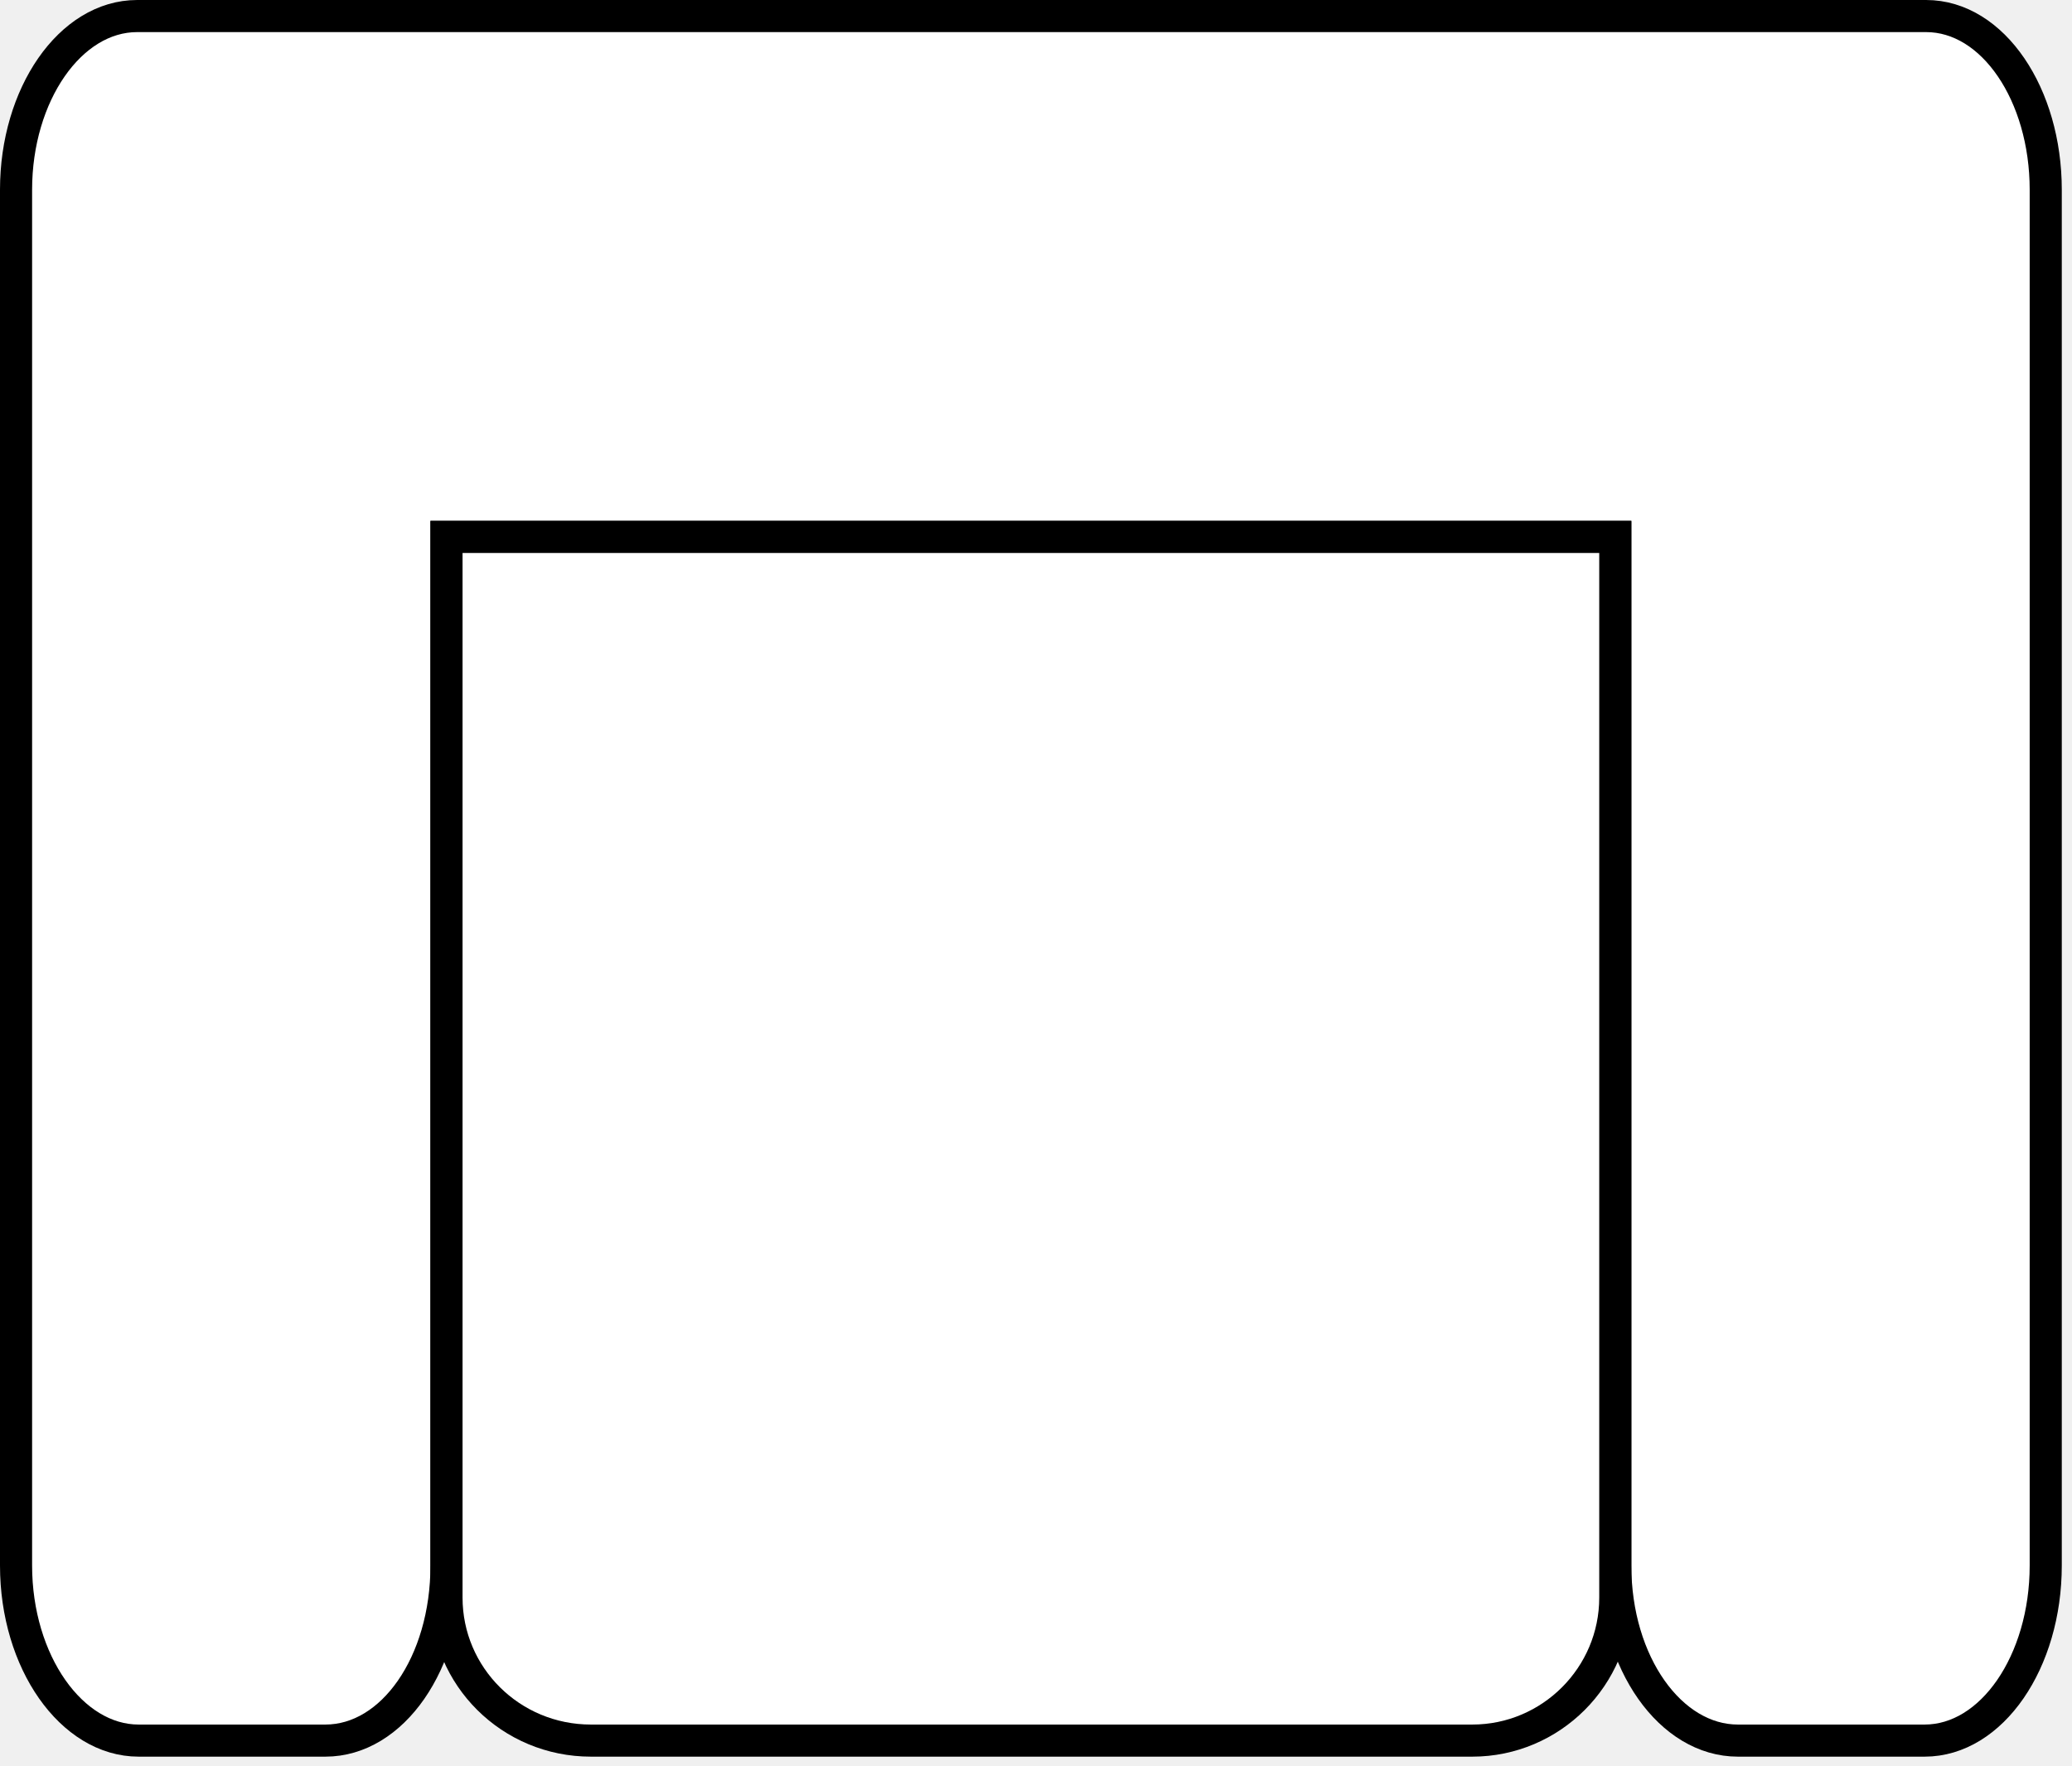
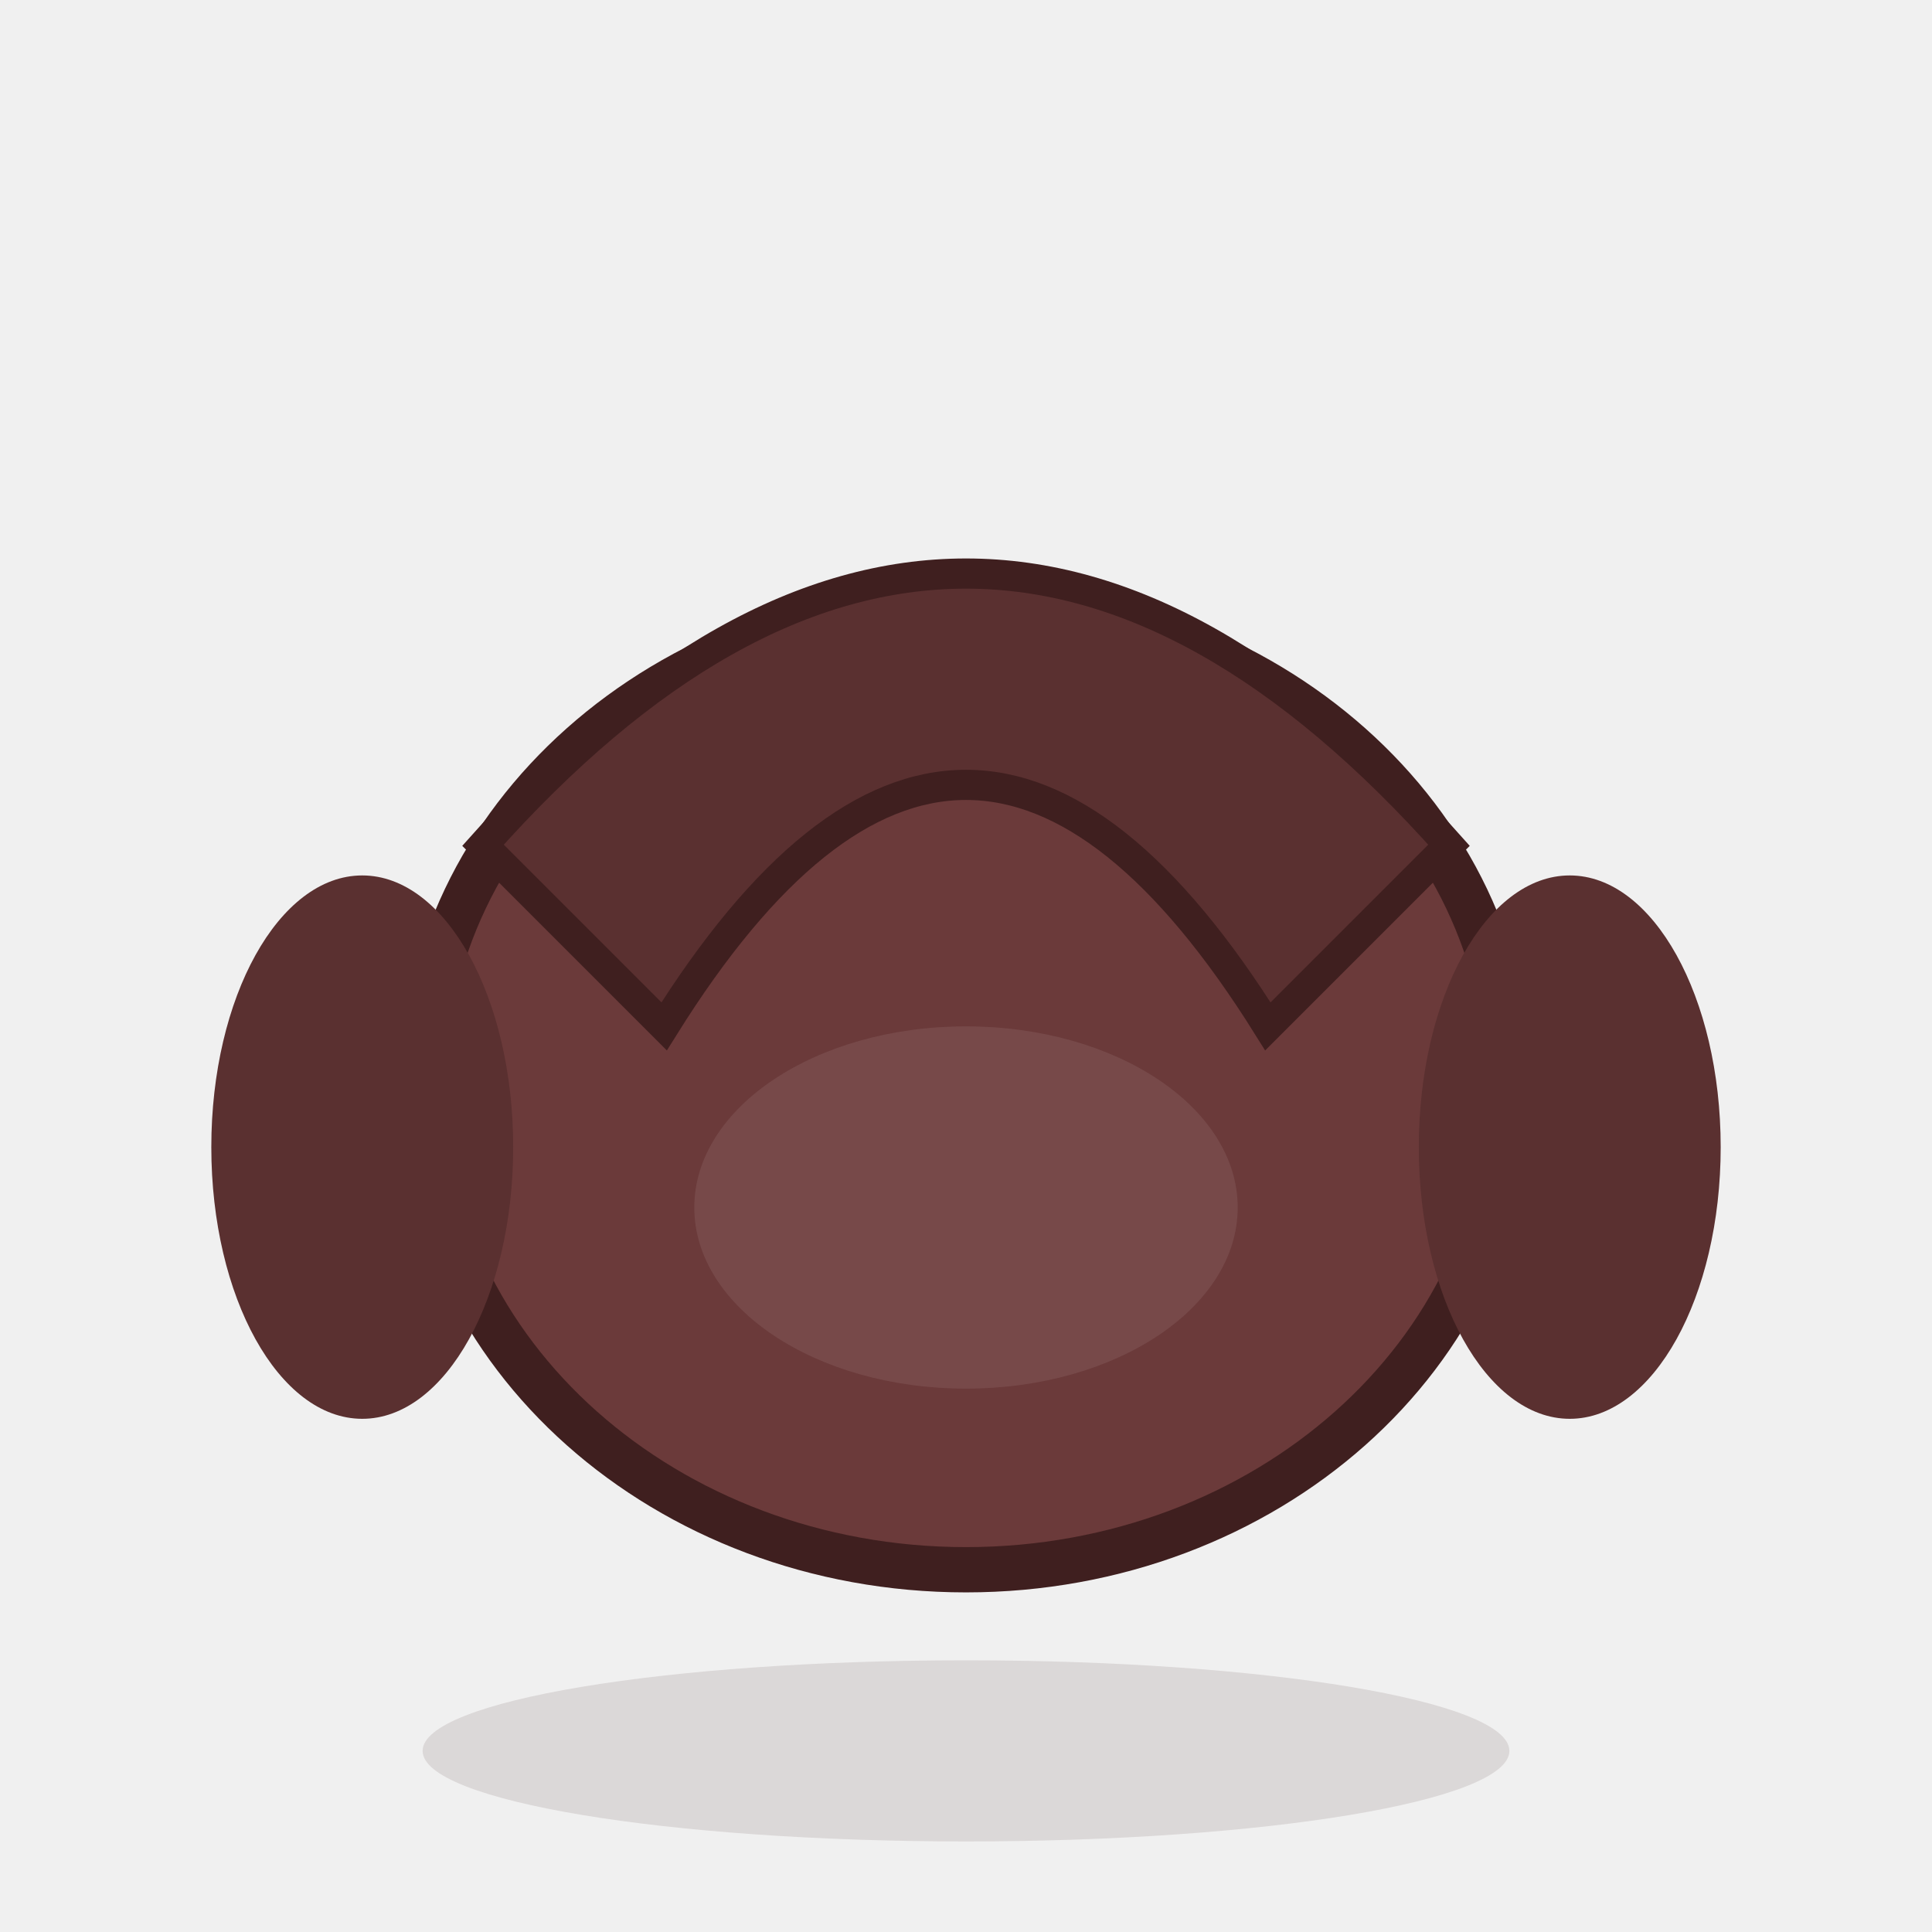
- <svg xmlns="http://www.w3.org/2000/svg" version="1.2" viewBox="0 0 142 121" width="142" height="121">
-   <style>
- 		.s0 { fill: #ffffff;stroke: #000000;stroke-linecap: square;stroke-width: 2.2 } 
- 	</style>
-   <g id="&lt;Group&gt;">
-     <path id="&lt;Path&gt;" class="s0" d="m140.2 13v94.3c0 6.6-3.7 12-8.3 12h-12.8c-4.6 0-8.4-5.3-8.4-12v-70.5h-80.1v70.5c0 6.7-3.7 12-8.3 12h-12.8c-4.6 0-8.4-5.4-8.4-12v-94.3c0-6.5 3.7-11.9 8.3-11.9h1.4 113.7 7.5c4.6 0 8.2 5.4 8.2 11.9z" />
-     <path id="&lt;Path&gt;" class="s0" d="m30.6 109.5v-72.7h80.1v72.7c0 5.4-4.4 9.8-9.8 9.8h-60.4c-5.5 0-9.9-4.4-9.9-9.8z" />
-   </g>
+ <svg xmlns="http://www.w3.org/2000/svg" viewBox="0 0 64 64" width="64" height="64">
+   <ellipse cx="32" cy="58" rx="18" ry="3" fill="#3F1F1F" opacity="0.12" />
+   <ellipse cx="32" cy="36" rx="18" ry="16" fill="#6B3A3A" stroke="#3F1F1F" stroke-width="1.5" />
+   <path d="M16 28 Q32 10 48 28 L42 34 Q32 18 22 34 Z" fill="#5A3030" stroke="#3F1F1F" stroke-width="1" />
+   <ellipse cx="12" cy="38" rx="5" ry="9" fill="#5A3030" />
+   <ellipse cx="52" cy="38" rx="5" ry="9" fill="#5A3030" />
+   <ellipse cx="32" cy="40" rx="9" ry="6" fill="#FFFFFF" opacity="0.08" />
</svg>
